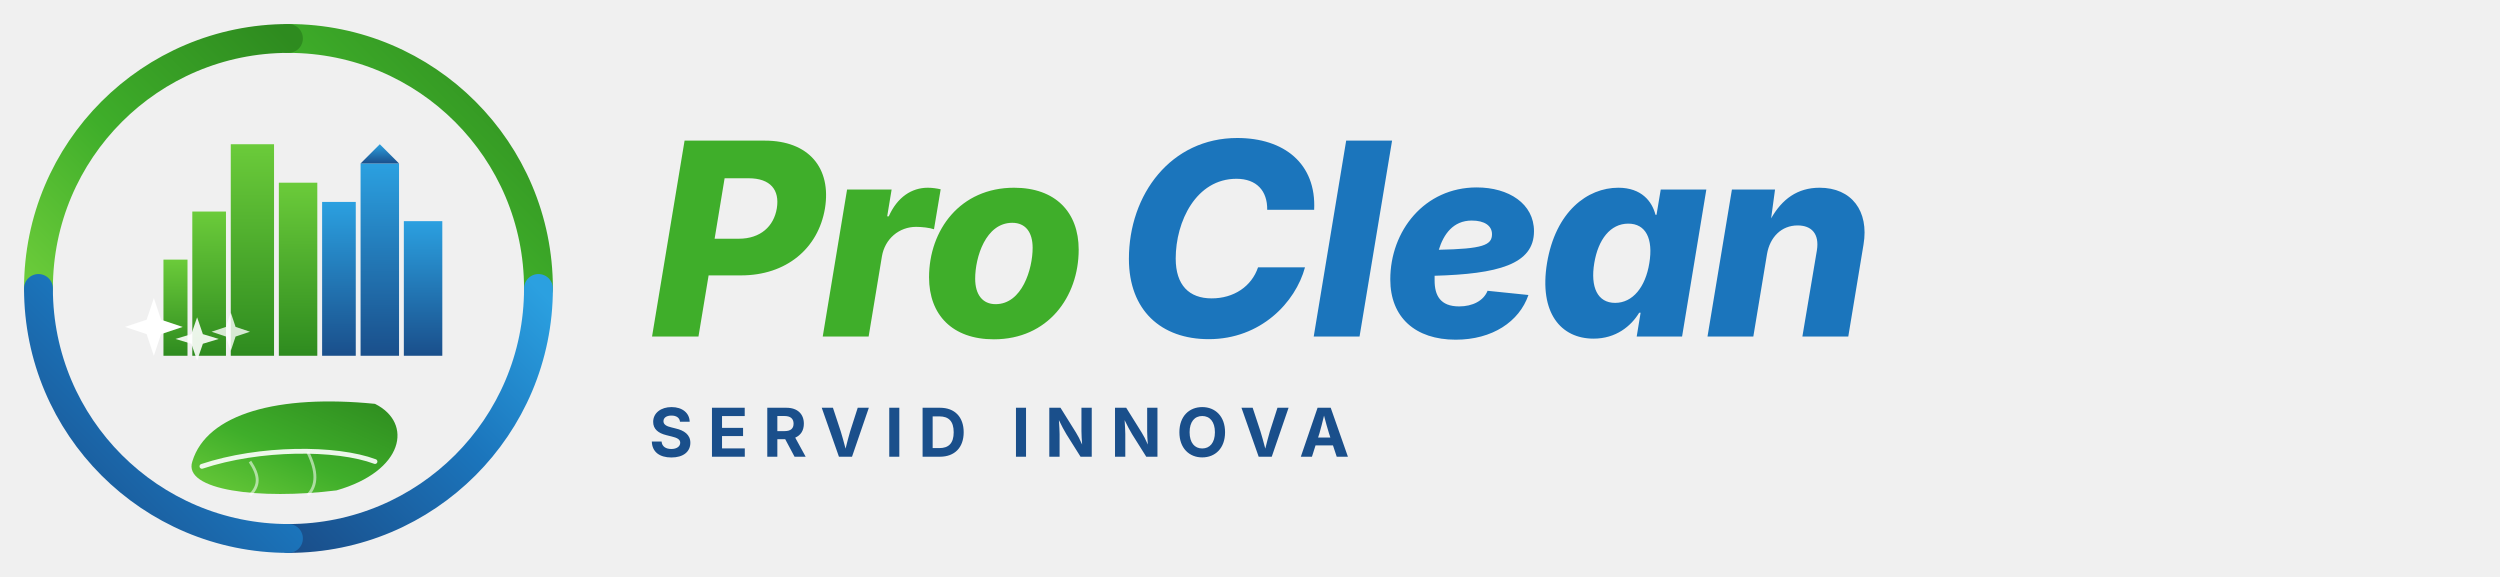
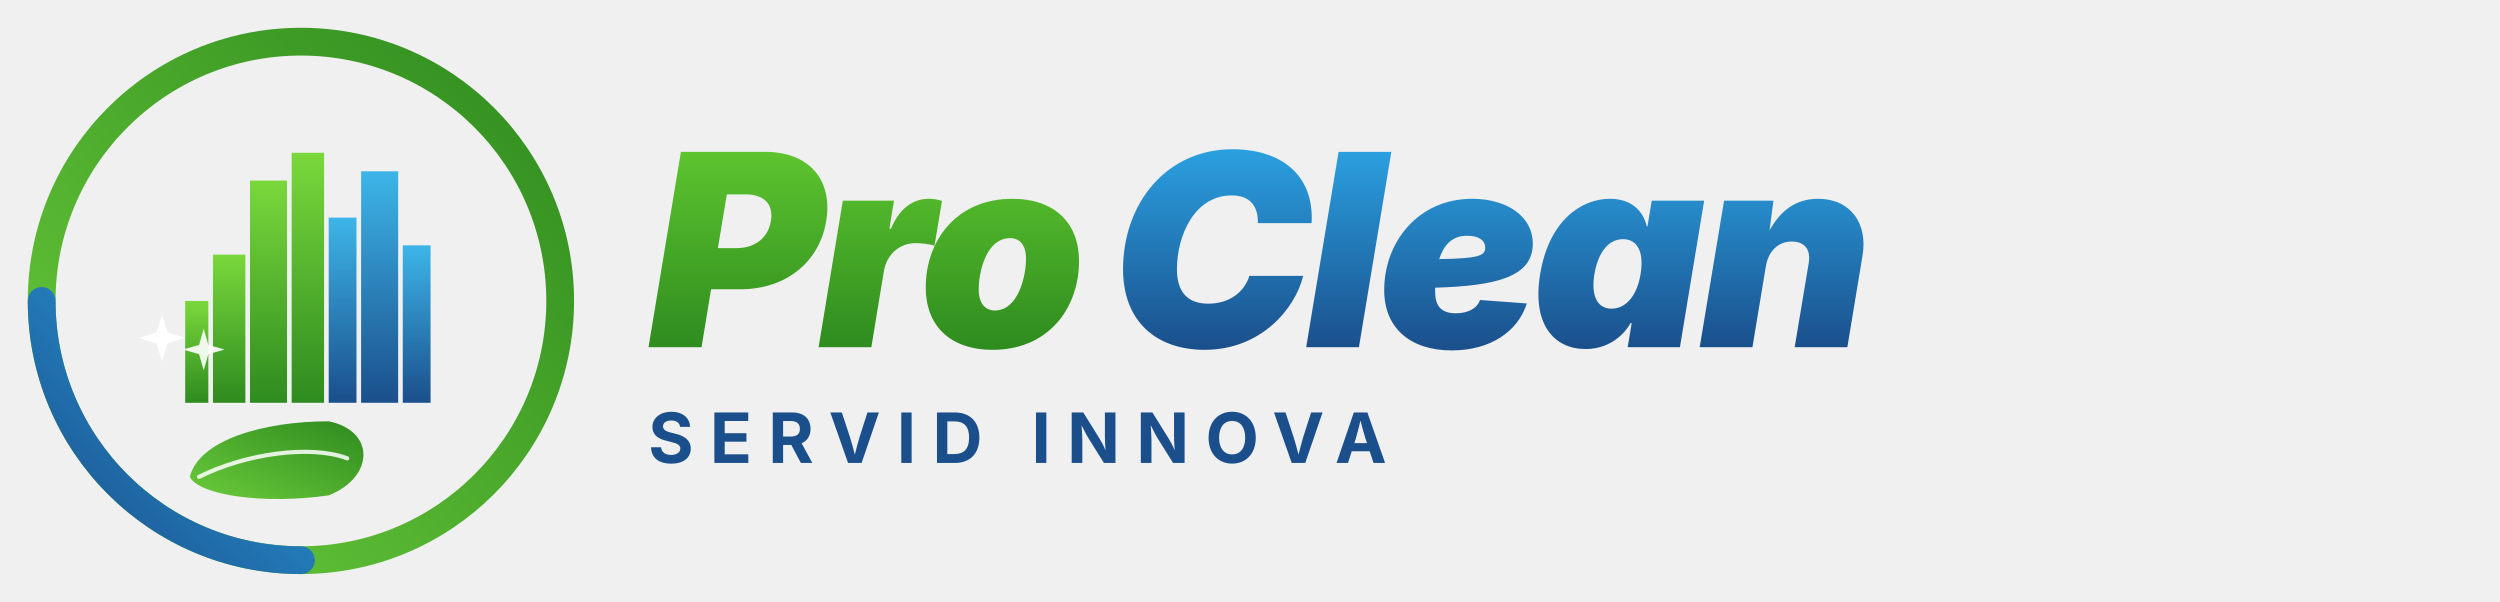
- <svg xmlns="http://www.w3.org/2000/svg" viewBox="0 0 520 120" role="img" aria-label="ProClean Servid Innova">
+ <svg xmlns="http://www.w3.org/2000/svg" viewBox="0 0 540 130" role="img" aria-label="ProClean Servid Innova">
  <defs>
    <linearGradient id="hz-ribbonBlue" x1="0%" y1="100%" x2="100%" y2="0%">
      <stop offset="0%" stop-color="#1A4F8B" />
-       <stop offset="55%" stop-color="#1B75BC" />
      <stop offset="100%" stop-color="#2BA0E0" />
    </linearGradient>
    <linearGradient id="hz-ribbonGreen" x1="100%" y1="0%" x2="0%" y2="100%">
      <stop offset="0%" stop-color="#2E8B1F" />
-       <stop offset="55%" stop-color="#3FAE2A" />
      <stop offset="100%" stop-color="#6BCB3A" />
    </linearGradient>
    <linearGradient id="hz-bldgGreen" x1="0%" y1="0%" x2="0%" y2="100%">
-       <stop offset="0%" stop-color="#6BCB3A" />
+       <stop offset="0%" stop-color="#7AD83C" />
      <stop offset="100%" stop-color="#2E8B1F" />
    </linearGradient>
    <linearGradient id="hz-bldgBlue" x1="0%" y1="0%" x2="0%" y2="100%">
+       <stop offset="0%" stop-color="#3DB5E8" />
+       <stop offset="100%" stop-color="#1A4F8B" />
+     </linearGradient>
+     <linearGradient id="hz-textG" x1="0%" y1="0%" x2="0%" y2="100%">
+       <stop offset="0%" stop-color="#5DC42E" />
+       <stop offset="100%" stop-color="#2E8B1F" />
+     </linearGradient>
+     <linearGradient id="hz-textB" x1="0%" y1="0%" x2="0%" y2="100%">
      <stop offset="0%" stop-color="#2BA0E0" />
      <stop offset="100%" stop-color="#1A4F8B" />
    </linearGradient>
  </defs>
-   <g transform="translate(60,60)">
-     <path d="M 0,-52 A 52,52 0 0,1 52,0" fill="none" stroke="url(#hz-ribbonGreen)" stroke-width="6" stroke-linecap="round" />
-     <path d="M 0,-52 A 52,52 0 0,0 -52,0" fill="none" stroke="url(#hz-ribbonGreen)" stroke-width="6" stroke-linecap="round" />
-     <path d="M 52,0 A 52,52 0 0,1 0,52" fill="none" stroke="url(#hz-ribbonBlue)" stroke-width="6" stroke-linecap="round" />
-     <path d="M -52,0 A 52,52 0 0,0 0,52" fill="none" stroke="url(#hz-ribbonBlue)" stroke-width="6" stroke-linecap="round" />
-     <g transform="translate(-26,-32)">
-       <rect x="0" y="26" width="5" height="20" fill="url(#hz-bldgGreen)" />
-       <rect x="6" y="16" width="7" height="30" fill="url(#hz-bldgGreen)" />
-       <rect x="14" y="2" width="9" height="44" fill="url(#hz-bldgGreen)" />
-       <polygon points="24,10 32,10 32,46 24,46" fill="url(#hz-bldgGreen)" />
-       <rect x="33" y="14" width="7" height="32" fill="url(#hz-bldgBlue)" />
-       <polygon points="41,6 49,6 49,46 41,46" fill="url(#hz-bldgBlue)" />
-       <polygon points="41,6 45,2 49,6" fill="url(#hz-bldgBlue)" />
-       <rect x="50" y="18" width="8" height="28" fill="url(#hz-bldgBlue)" />
+   <g transform="translate(65,65)">
+     <circle cx="0" cy="0" r="56" fill="none" stroke="url(#hz-ribbonGreen)" stroke-width="6" />
+     <path d="M 0,56 A 56,56 0 0,1 -56,0" fill="none" stroke="url(#hz-ribbonBlue)" stroke-width="6" stroke-linecap="round" />
+     <g transform="translate(-25,-32)">
+       <rect x="0" y="32" width="5" height="22" fill="url(#hz-bldgGreen)" />
+       <rect x="6" y="22" width="7" height="32" fill="url(#hz-bldgGreen)" />
+       <rect x="14" y="6" width="8" height="48" fill="url(#hz-bldgGreen)" />
+       <rect x="23" y="0" width="7" height="54" fill="url(#hz-bldgGreen)" />
+       <rect x="31" y="14" width="6" height="40" fill="url(#hz-bldgBlue)" />
+       <rect x="38" y="4" width="8" height="50" fill="url(#hz-bldgBlue)" />
+       <rect x="47" y="20" width="6" height="34" fill="url(#hz-bldgBlue)" />
    </g>
-     <g transform="translate(-28,8)" fill="#ffffff">
-       <path d="M 0,-6 L 1.5,-1.5 L 6,0 L 1.5,1.5 L 0,6 L -1.5,1.5 L -6,0 L -1.5,-1.5 Z" />
-       <path d="M 9,7 L 10.2,3.5 L 13.5,2.5 L 10.2,1.5 L 9,-2 L 7.8,1.5 L 4.5,2.5 L 7.8,3.5 Z" opacity="0.9" />
-       <path d="M 16,-3 L 17,0 L 20,1 L 17,2 L 16,5 L 15,2 L 12,1 L 15,0 Z" opacity="0.8" />
+     <g transform="translate(-30,8)" fill="#ffffff">
+       <path d="M 0,-5 L 1.2,-1.2 L 5,0 L 1.2,1.2 L 0,5 L -1.2,1.2 L -5,0 L -1.2,-1.2 Z" />
+       <path d="M 9,7 L 10,3.5 L 13.5,2.5 L 10,1.5 L 9,-2 L 8,1.5 L 4.5,2.5 L 8,3.5 Z" opacity="0.9" />
    </g>
-     <g transform="translate(-20,32)">
-       <path d="M 0,4 C 3,-6 18,-10 38,-8 C 46,-4 44,6 30,10 C 14,12 -2,10 0,4 Z" fill="url(#hz-ribbonGreen)" />
-       <path d="M 2,5 C 14,1 30,1 38,4" stroke="#ffffff" stroke-width="1" fill="none" stroke-linecap="round" opacity="0.9" />
-       <path d="M 12,4 C 14,7 14,9 12,11" stroke="#ffffff" stroke-width="0.6" fill="none" opacity="0.55" />
-       <path d="M 24,2 C 26,6 26,9 24,11" stroke="#ffffff" stroke-width="0.6" fill="none" opacity="0.55" />
+     <g transform="translate(-22,35)">
+       <path d="M -2,3 C 0,-5 14,-9 28,-9 C 38,-7 38,3 28,7 C 14,9 0,7 -2,3 Z" fill="url(#hz-ribbonGreen)" />
+       <path d="M 0,3 C 10,-2 24,-4 32,-1" stroke="#ffffff" stroke-width="0.9" fill="none" stroke-linecap="round" opacity="0.85" />
    </g>
  </g>
-   <g font-family="'Inter', 'Helvetica Neue', Arial, sans-serif" font-weight="800" font-style="italic">
-     <text x="135" y="70" font-size="56" fill="#3FAE2A" letter-spacing="-1">Pro</text>
-     <text x="232" y="70" font-size="56" fill="#1B75BC" letter-spacing="-1">Clean</text>
+   <g font-family="'Inter', 'Helvetica Neue', Arial, sans-serif" font-weight="900" font-style="italic">
+     <text x="140" y="75" font-size="58" fill="url(#hz-textG)" letter-spacing="-1.5">Pro</text>
+     <text x="240" y="75" font-size="58" fill="url(#hz-textB)" letter-spacing="-1.5">Clean</text>
  </g>
-   <text x="135" y="95" font-family="'Inter', 'Helvetica Neue', Arial, sans-serif" font-weight="700" font-size="14" letter-spacing="3" fill="#1A4F8B">SERVID INNOVA</text>
+   <text x="140" y="100" font-family="'Inter', 'Helvetica Neue', Arial, sans-serif" font-weight="700" font-size="15" letter-spacing="3.5" fill="#1A4F8B">SERVID INNOVA</text>
</svg>
